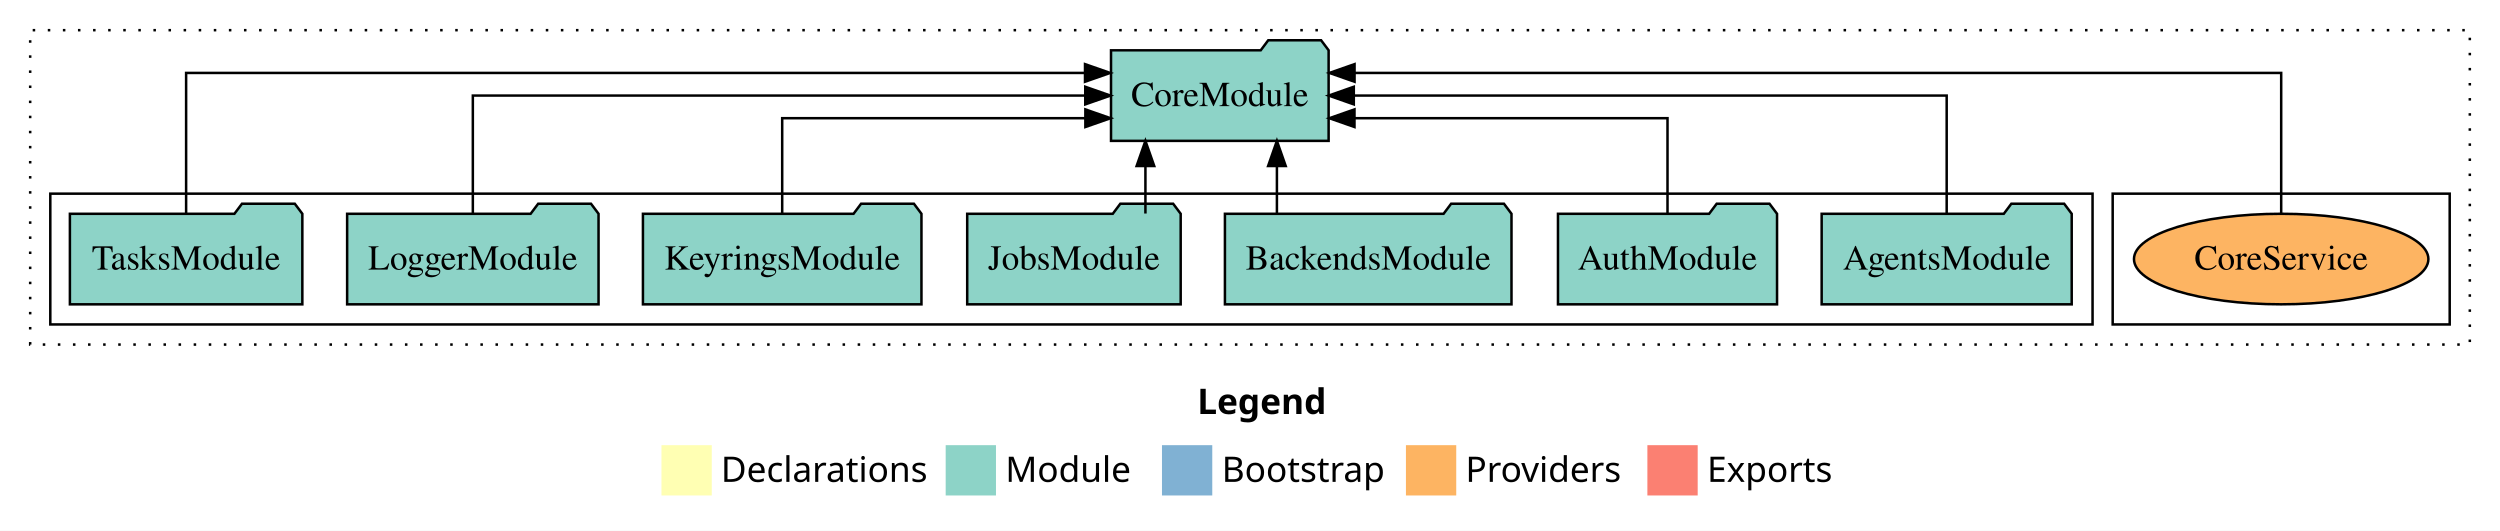
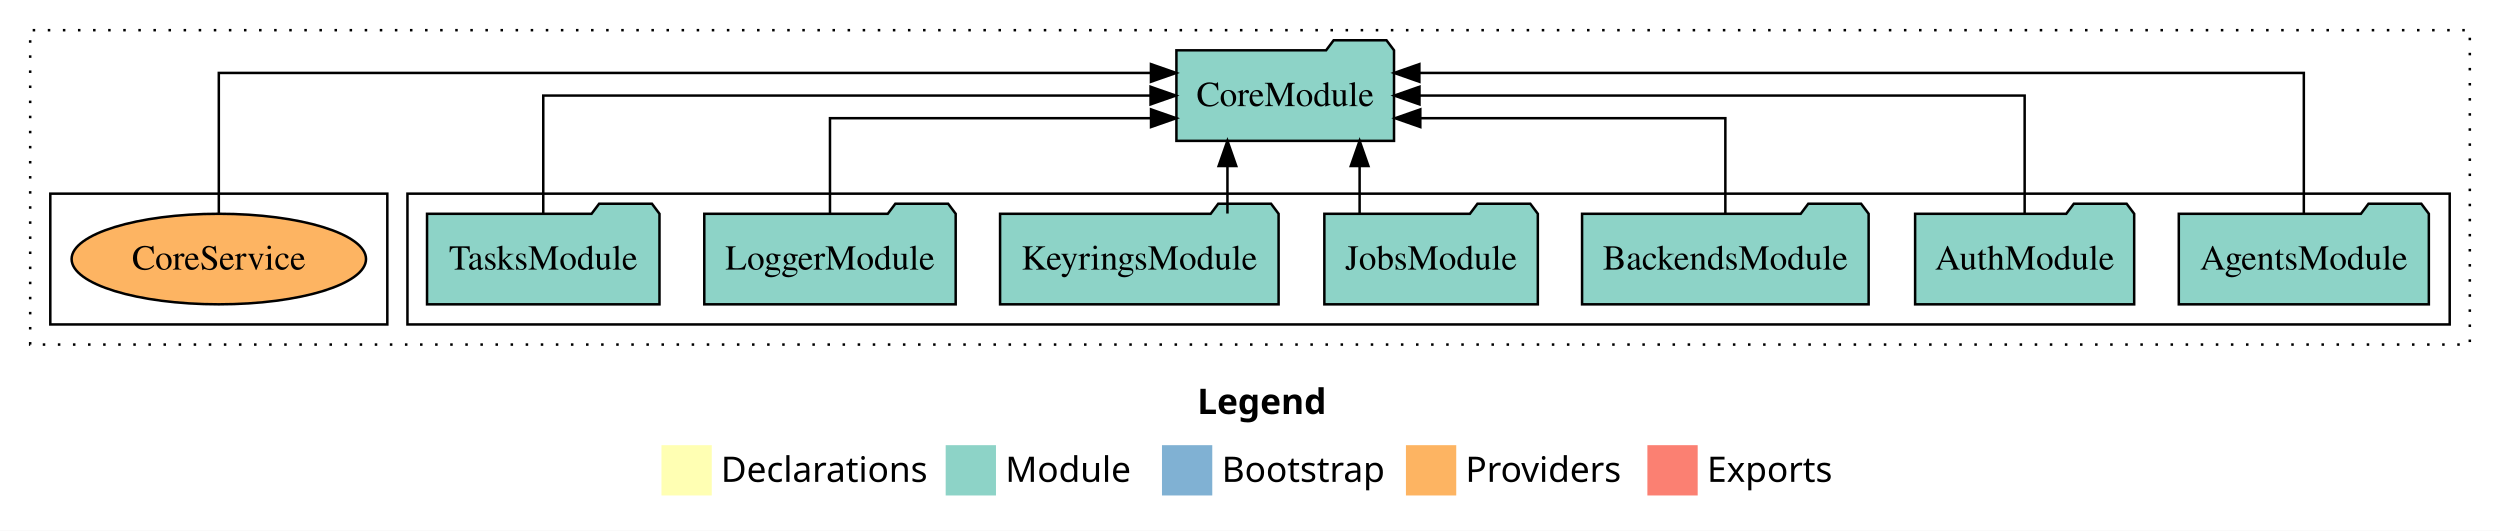
<svg xmlns="http://www.w3.org/2000/svg" width="994pt" height="211pt" viewBox="0.00 0.00 994.00 211.00">
  <g id="graph0" class="graph" transform="scale(1 1) rotate(0) translate(4 207)">
    <polygon fill="white" stroke="transparent" points="-4,4 -4,-207 990,-207 990,4 -4,4" />
    <text text-anchor="start" x="472.01" y="-42.4" font-family="Times-12" font-weight="bold" font-size="14.00">Legend</text>
    <polygon fill="#ffffb3" stroke="transparent" points="259,-10 259,-30 279,-30 279,-10 259,-10" />
    <text text-anchor="start" x="282.63" y="-15.4" font-family="Times-12" font-size="14.00">  Declarations</text>
    <polygon fill="#8dd3c7" stroke="transparent" points="372,-10 372,-30 392,-30 392,-10 372,-10" />
    <text text-anchor="start" x="395.73" y="-15.4" font-family="Times-12" font-size="14.00">  Module</text>
    <polygon fill="#80b1d3" stroke="transparent" points="458,-10 458,-30 478,-30 478,-10 458,-10" />
    <text text-anchor="start" x="481.78" y="-15.4" font-family="Times-12" font-size="14.00">  Bootstrap</text>
    <polygon fill="#fdb462" stroke="transparent" points="555,-10 555,-30 575,-30 575,-10 555,-10" />
    <text text-anchor="start" x="578.67" y="-15.4" font-family="Times-12" font-size="14.00">  Providers</text>
    <polygon fill="#fb8072" stroke="transparent" points="651,-10 651,-30 671,-30 671,-10 651,-10" />
    <text text-anchor="start" x="674.73" y="-15.4" font-family="Times-12" font-size="14.00">  Exports</text>
    <g id="clust1" class="cluster">
      <polygon fill="none" stroke="black" stroke-dasharray="1,5" points="8,-70 8,-195 978,-195 978,-70 8,-70" />
    </g>
+     <g id="clust3" class="cluster">
+       <polygon fill="none" stroke="black" points="158,-78 158,-130 970,-130 970,-78 158,-78" />
+     </g>
    <g id="clust6" class="cluster">
-       <polygon fill="none" stroke="black" points="836,-78 836,-130 970,-130 970,-78 836,-78" />
-     </g>
-     <g id="clust3" class="cluster">
-       <polygon fill="none" stroke="black" points="16,-78 16,-130 828,-130 828,-78 16,-78" />
+       <polygon fill="none" stroke="black" points="16,-78 16,-130 150,-130 150,-78 16,-78" />
    </g>
    <g id="node1" class="node">
-       <polygon fill="#8dd3c7" stroke="black" points="819.71,-122 816.71,-126 795.71,-126 792.71,-122 720.29,-122 720.29,-86 819.71,-86 819.71,-122" />
-       <text text-anchor="middle" x="770" y="-99.8" font-family="Times,serif" font-size="14.00">AgentsModule</text>
+       <polygon fill="#8dd3c7" stroke="black" points="961.71,-122 958.71,-126 937.71,-126 934.71,-122 862.29,-122 862.29,-86 961.71,-86 961.71,-122" />
+       <text text-anchor="middle" x="912" y="-99.8" font-family="Times,serif" font-size="14.00">AgentsModule</text>
    </g>
    <g id="node8" class="node">
-       <polygon fill="#8dd3c7" stroke="black" points="524.26,-187 521.26,-191 500.26,-191 497.26,-187 437.74,-187 437.74,-151 524.26,-151 524.26,-187" />
-       <text text-anchor="middle" x="481" y="-164.8" font-family="Times,serif" font-size="14.00">CoreModule</text>
+       <polygon fill="#8dd3c7" stroke="black" points="550.26,-187 547.26,-191 526.26,-191 523.26,-187 463.74,-187 463.74,-151 550.26,-151 550.26,-187" />
+       <text text-anchor="middle" x="507" y="-164.8" font-family="Times,serif" font-size="14.00">CoreModule</text>
    </g>
    <g id="edge1" class="edge">
-       <path fill="none" stroke="black" d="M770,-122.11C770,-141.34 770,-169 770,-169 770,-169 534.27,-169 534.27,-169" />
-       <polygon fill="black" stroke="black" points="534.27,-165.5 524.27,-169 534.27,-172.5 534.27,-165.5" />
+       <path fill="none" stroke="black" d="M912,-122.29C912,-144.21 912,-178 912,-178 912,-178 560.34,-178 560.34,-178" />
+       <polygon fill="black" stroke="black" points="560.34,-174.5 550.34,-178 560.34,-181.5 560.34,-174.5" />
    </g>
    <g id="node2" class="node">
-       <polygon fill="#8dd3c7" stroke="black" points="702.55,-122 699.55,-126 678.55,-126 675.55,-122 615.45,-122 615.45,-86 702.55,-86 702.55,-122" />
-       <text text-anchor="middle" x="659" y="-99.8" font-family="Times,serif" font-size="14.00">AuthModule</text>
+       <polygon fill="#8dd3c7" stroke="black" points="844.55,-122 841.55,-126 820.55,-126 817.55,-122 757.45,-122 757.45,-86 844.55,-86 844.55,-122" />
+       <text text-anchor="middle" x="801" y="-99.8" font-family="Times,serif" font-size="14.00">AuthModule</text>
    </g>
    <g id="edge2" class="edge">
-       <path fill="none" stroke="black" d="M659,-122.03C659,-138.4 659,-160 659,-160 659,-160 534.54,-160 534.54,-160" />
-       <polygon fill="black" stroke="black" points="534.54,-156.5 524.54,-160 534.54,-163.5 534.54,-156.5" />
+       <path fill="none" stroke="black" d="M801,-122.11C801,-141.34 801,-169 801,-169 801,-169 560.38,-169 560.38,-169" />
+       <polygon fill="black" stroke="black" points="560.38,-165.5 550.38,-169 560.38,-172.5 560.38,-165.5" />
    </g>
    <g id="node3" class="node">
-       <polygon fill="#8dd3c7" stroke="black" points="596.97,-122 593.97,-126 572.97,-126 569.97,-122 483.03,-122 483.03,-86 596.97,-86 596.97,-122" />
-       <text text-anchor="middle" x="540" y="-99.8" font-family="Times,serif" font-size="14.00">BackendsModule</text>
+       <polygon fill="#8dd3c7" stroke="black" points="738.97,-122 735.97,-126 714.97,-126 711.97,-122 625.03,-122 625.03,-86 738.97,-86 738.97,-122" />
+       <text text-anchor="middle" x="682" y="-99.8" font-family="Times,serif" font-size="14.00">BackendsModule</text>
    </g>
    <g id="edge3" class="edge">
-       <path fill="none" stroke="black" d="M503.7,-122.11C503.7,-122.11 503.7,-140.99 503.7,-140.99" />
-       <polygon fill="black" stroke="black" points="500.2,-140.99 503.7,-150.99 507.2,-140.99 500.2,-140.99" />
+       <path fill="none" stroke="black" d="M682,-122.03C682,-138.4 682,-160 682,-160 682,-160 560.71,-160 560.71,-160" />
+       <polygon fill="black" stroke="black" points="560.71,-156.5 550.71,-160 560.71,-163.5 560.71,-156.5" />
    </g>
    <g id="node4" class="node">
-       <polygon fill="#8dd3c7" stroke="black" points="465.44,-122 462.44,-126 441.44,-126 438.44,-122 380.56,-122 380.56,-86 465.44,-86 465.44,-122" />
-       <text text-anchor="middle" x="423" y="-99.8" font-family="Times,serif" font-size="14.00">JobsModule</text>
+       <polygon fill="#8dd3c7" stroke="black" points="607.44,-122 604.44,-126 583.44,-126 580.44,-122 522.56,-122 522.56,-86 607.44,-86 607.44,-122" />
+       <text text-anchor="middle" x="565" y="-99.8" font-family="Times,serif" font-size="14.00">JobsModule</text>
    </g>
    <g id="edge4" class="edge">
-       <path fill="none" stroke="black" d="M451.42,-122.11C451.42,-122.11 451.42,-140.99 451.42,-140.99" />
-       <polygon fill="black" stroke="black" points="447.92,-140.99 451.42,-150.99 454.92,-140.99 447.92,-140.99" />
+       <path fill="none" stroke="black" d="M536.58,-122.11C536.58,-122.11 536.58,-140.99 536.58,-140.99" />
+       <polygon fill="black" stroke="black" points="533.08,-140.99 536.58,-150.99 540.08,-140.99 533.08,-140.99" />
    </g>
    <g id="node5" class="node">
-       <polygon fill="#8dd3c7" stroke="black" points="362.37,-122 359.37,-126 338.37,-126 335.37,-122 251.63,-122 251.63,-86 362.37,-86 362.37,-122" />
-       <text text-anchor="middle" x="307" y="-99.8" font-family="Times,serif" font-size="14.00">KeyringsModule</text>
+       <polygon fill="#8dd3c7" stroke="black" points="504.37,-122 501.37,-126 480.37,-126 477.37,-122 393.63,-122 393.63,-86 504.37,-86 504.37,-122" />
+       <text text-anchor="middle" x="449" y="-99.8" font-family="Times,serif" font-size="14.00">KeyringsModule</text>
    </g>
    <g id="edge5" class="edge">
-       <path fill="none" stroke="black" d="M307,-122.03C307,-138.4 307,-160 307,-160 307,-160 427.54,-160 427.54,-160" />
-       <polygon fill="black" stroke="black" points="427.54,-163.5 437.54,-160 427.54,-156.5 427.54,-163.5" />
+       <path fill="none" stroke="black" d="M484.03,-122.11C484.03,-122.11 484.03,-140.99 484.03,-140.99" />
+       <polygon fill="black" stroke="black" points="480.53,-140.99 484.03,-150.99 487.53,-140.99 480.53,-140.99" />
    </g>
    <g id="node6" class="node">
-       <polygon fill="#8dd3c7" stroke="black" points="233.98,-122 230.98,-126 209.98,-126 206.98,-122 134.02,-122 134.02,-86 233.98,-86 233.98,-122" />
-       <text text-anchor="middle" x="184" y="-99.8" font-family="Times,serif" font-size="14.00">LoggerModule</text>
+       <polygon fill="#8dd3c7" stroke="black" points="375.98,-122 372.98,-126 351.98,-126 348.98,-122 276.02,-122 276.02,-86 375.98,-86 375.98,-122" />
+       <text text-anchor="middle" x="326" y="-99.8" font-family="Times,serif" font-size="14.00">LoggerModule</text>
    </g>
    <g id="edge6" class="edge">
-       <path fill="none" stroke="black" d="M184,-122.11C184,-141.34 184,-169 184,-169 184,-169 427.5,-169 427.5,-169" />
-       <polygon fill="black" stroke="black" points="427.5,-172.5 437.5,-169 427.5,-165.5 427.5,-172.5" />
+       <path fill="none" stroke="black" d="M326,-122.03C326,-138.4 326,-160 326,-160 326,-160 453.65,-160 453.65,-160" />
+       <polygon fill="black" stroke="black" points="453.65,-163.5 463.65,-160 453.65,-156.5 453.65,-163.5" />
    </g>
    <g id="node7" class="node">
-       <polygon fill="#8dd3c7" stroke="black" points="116.21,-122 113.21,-126 92.21,-126 89.21,-122 23.79,-122 23.79,-86 116.21,-86 116.21,-122" />
-       <text text-anchor="middle" x="70" y="-99.8" font-family="Times,serif" font-size="14.00">TasksModule</text>
+       <polygon fill="#8dd3c7" stroke="black" points="258.21,-122 255.21,-126 234.21,-126 231.21,-122 165.79,-122 165.79,-86 258.21,-86 258.21,-122" />
+       <text text-anchor="middle" x="212" y="-99.8" font-family="Times,serif" font-size="14.00">TasksModule</text>
    </g>
    <g id="edge7" class="edge">
-       <path fill="none" stroke="black" d="M70,-122.29C70,-144.21 70,-178 70,-178 70,-178 427.4,-178 427.4,-178" />
-       <polygon fill="black" stroke="black" points="427.4,-181.5 437.4,-178 427.4,-174.5 427.4,-181.5" />
+       <path fill="none" stroke="black" d="M212,-122.11C212,-141.34 212,-169 212,-169 212,-169 453.47,-169 453.47,-169" />
+       <polygon fill="black" stroke="black" points="453.47,-172.5 463.47,-169 453.47,-165.5 453.47,-172.5" />
    </g>
    <g id="node9" class="node">
-       <ellipse fill="#fdb462" stroke="black" cx="903" cy="-104" rx="58.53" ry="18" />
-       <text text-anchor="middle" x="903" y="-99.8" font-family="Times,serif" font-size="14.00">CoreService</text>
+       <ellipse fill="#fdb462" stroke="black" cx="83" cy="-104" rx="58.53" ry="18" />
+       <text text-anchor="middle" x="83" y="-99.8" font-family="Times,serif" font-size="14.00">CoreService</text>
    </g>
    <g id="edge8" class="edge">
-       <path fill="none" stroke="black" d="M903,-122.29C903,-144.21 903,-178 903,-178 903,-178 534.57,-178 534.57,-178" />
-       <polygon fill="black" stroke="black" points="534.57,-174.5 524.57,-178 534.57,-181.5 534.57,-174.5" />
+       <path fill="none" stroke="black" d="M83,-122.29C83,-144.21 83,-178 83,-178 83,-178 453.62,-178 453.62,-178" />
+       <polygon fill="black" stroke="black" points="453.62,-181.5 463.62,-178 453.62,-174.5 453.62,-181.5" />
    </g>
  </g>
</svg>
